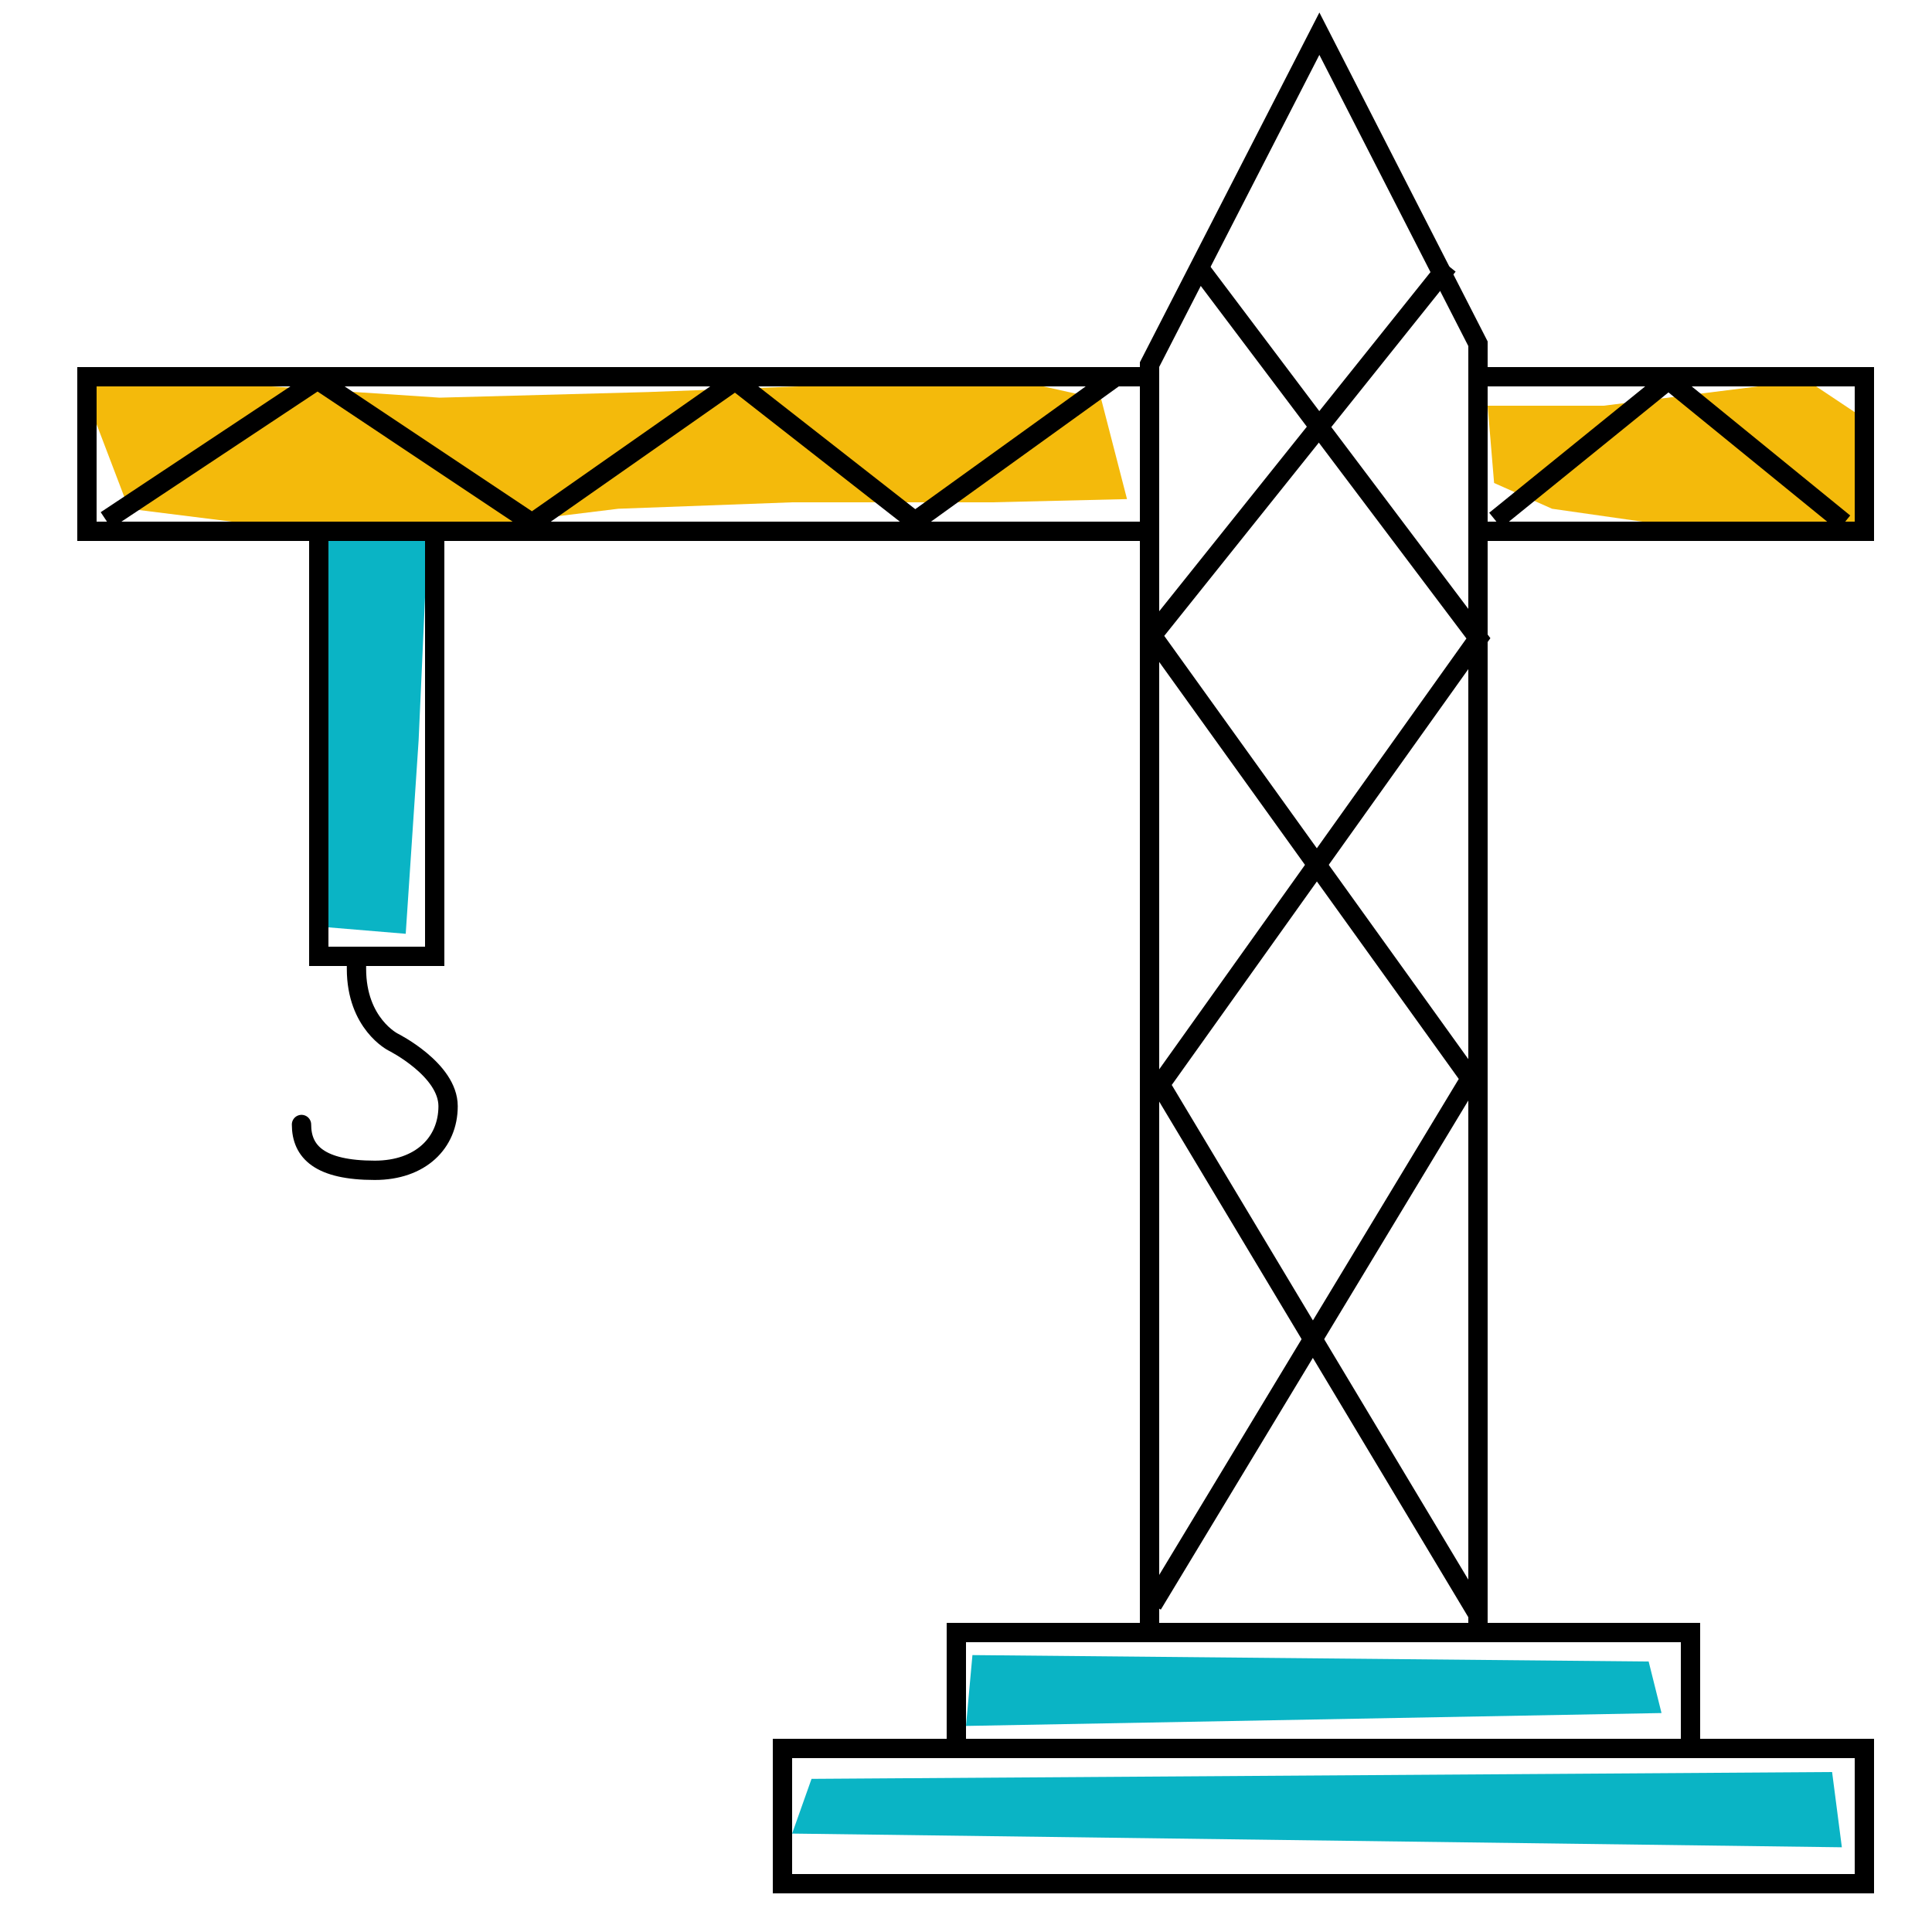
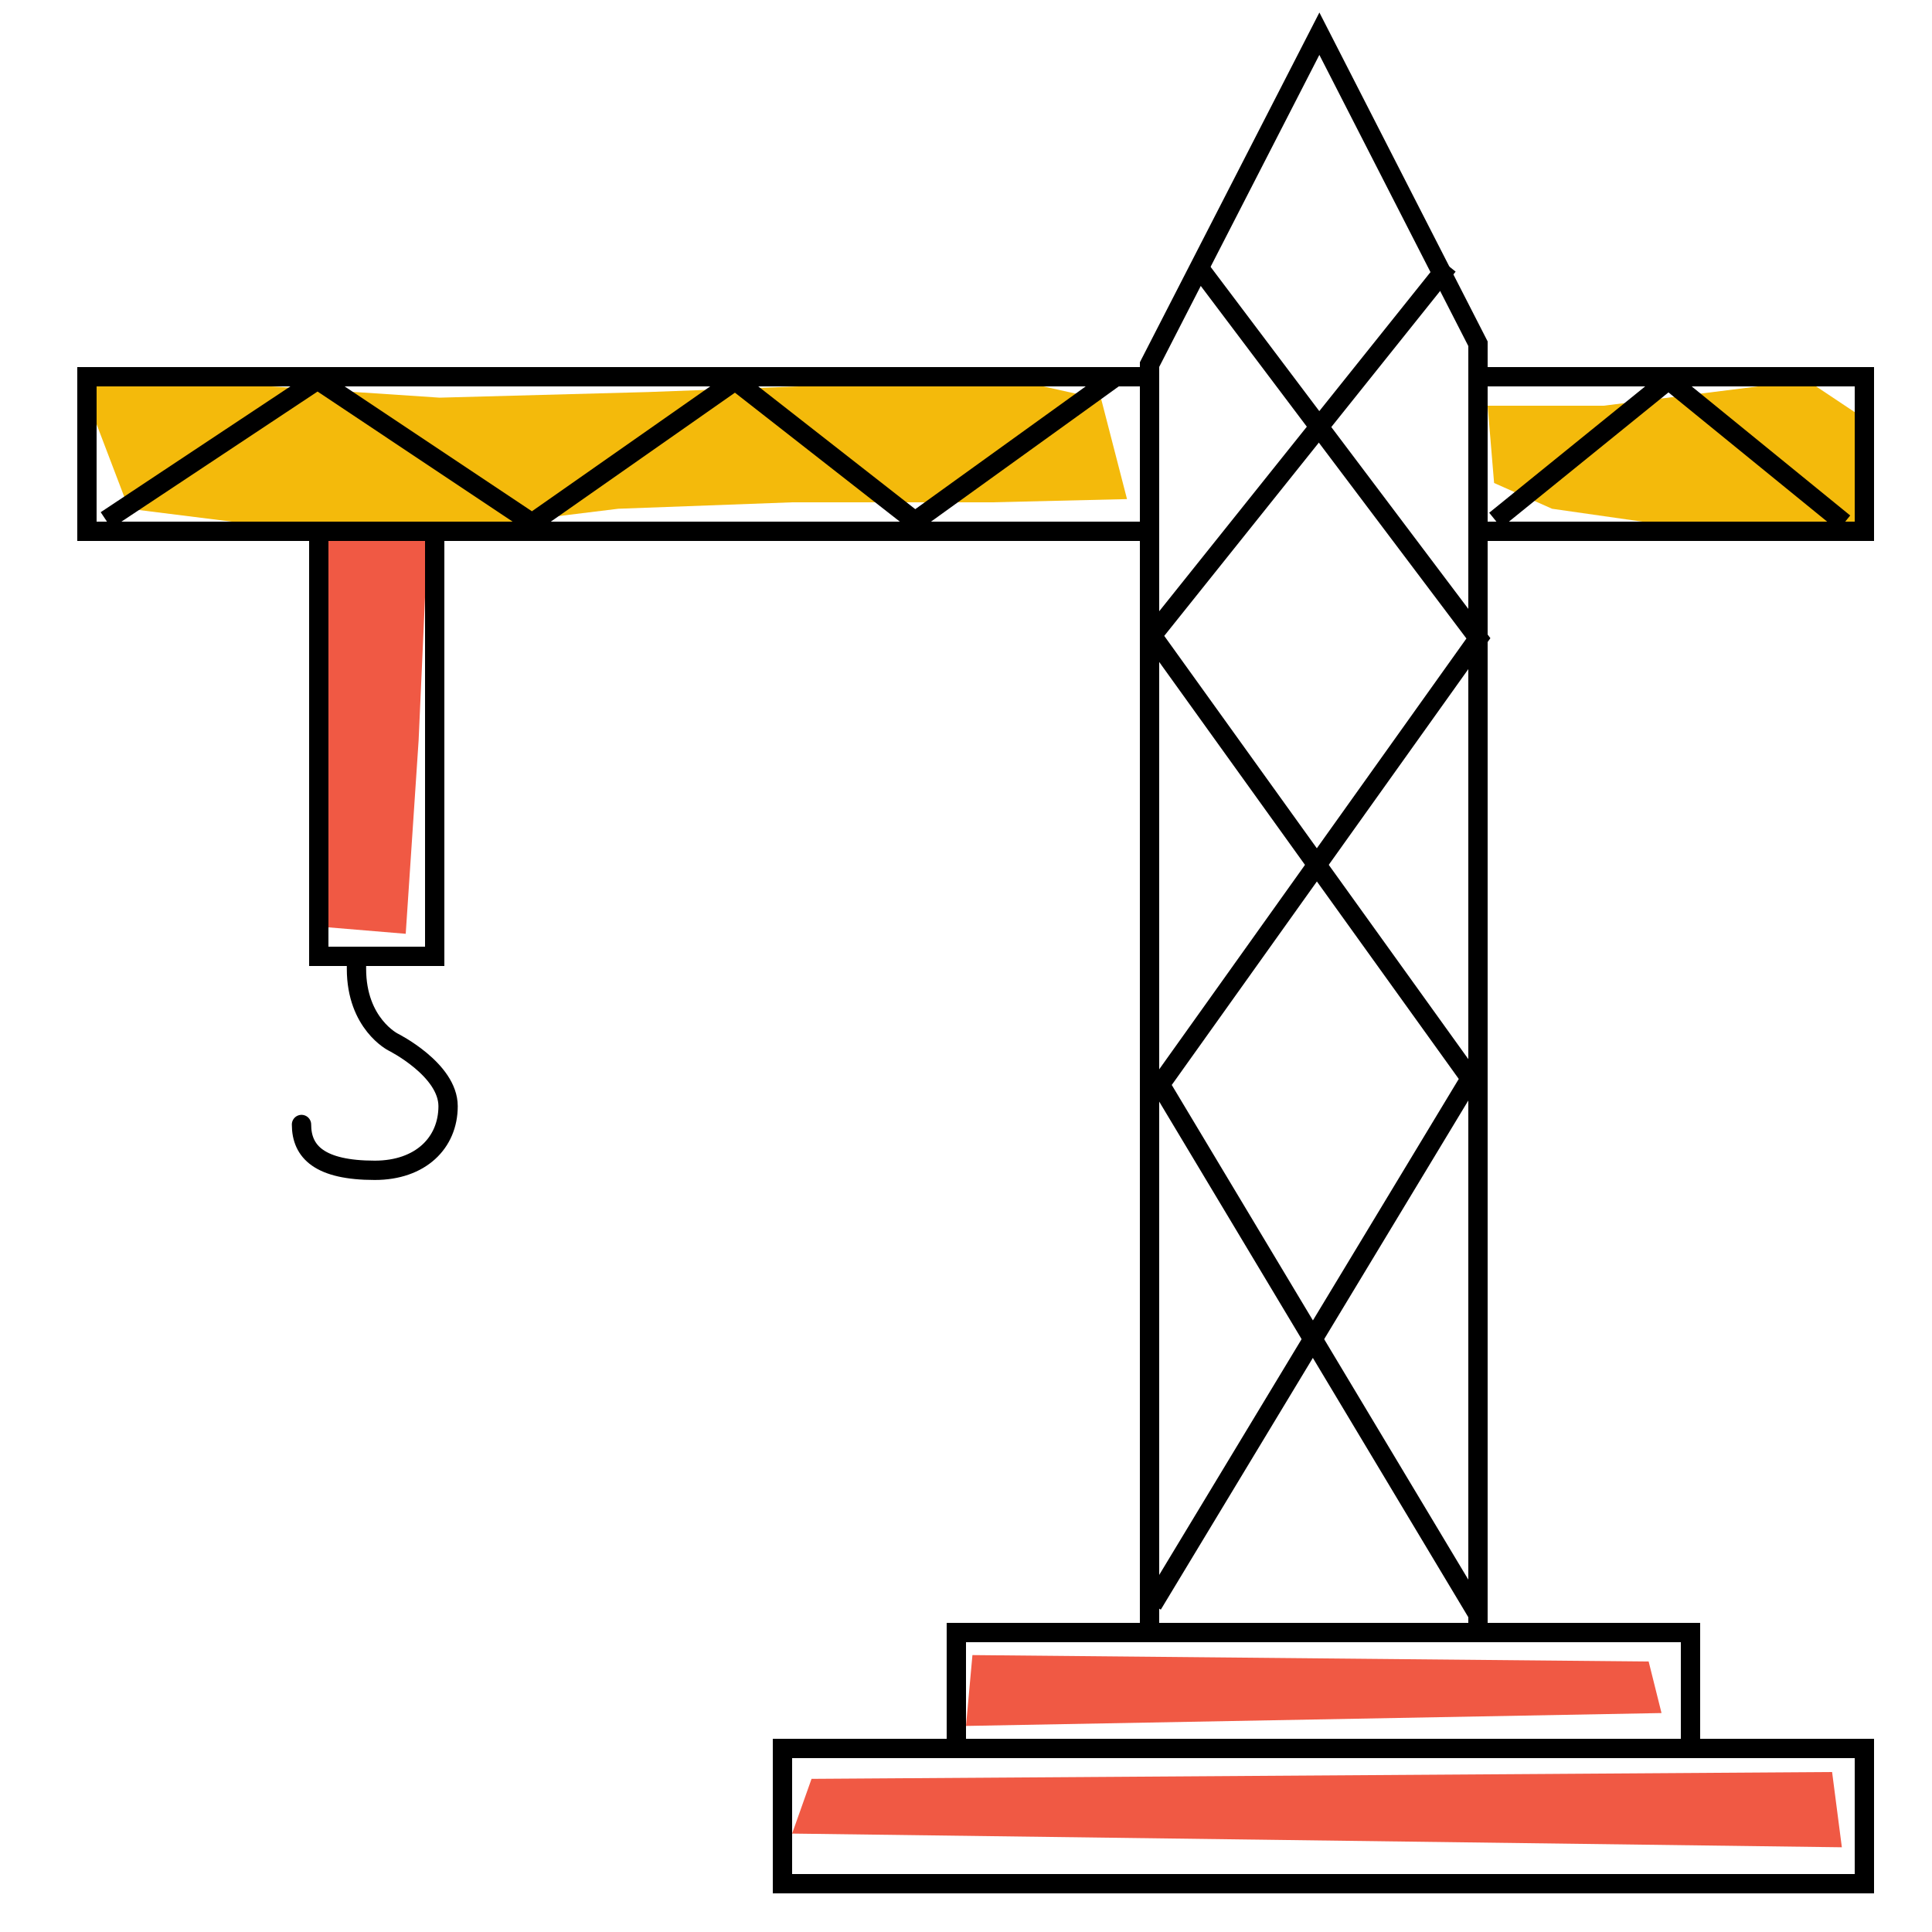
<svg xmlns="http://www.w3.org/2000/svg" version="1.1" id="Layer_1" x="0px" y="0px" width="100px" height="100px" viewBox="0 0 100 100" enable-background="new 0 0 100 100" xml:space="preserve">
-   <polygon fill="#0AB4C5" points="17,29 17,34 17,46 17,48 21,48.333 21.667,38.333 22,30.917 22.5,28 16,28 " />
+   <polygon fill="#F05944" points="17,29 17,34 17,46 17,48 21,48.333 21.667,38.333 22,30.917 22.5,28 16,28 " />
  <polygon fill="#F4BA0B" points="77,21 83,21 91,20 94,20 96,21.333 96.5,27.667 89.667,27 85,27 80.334,26.333 77.334,25 " />
  <polygon fill="#F4BA0B" points="3.999,19.333 22.75,20.583 33.542,20.292 41.333,20 48,20 54,20 57,20.667 58.334,25.833 51.334,26   41,26 32,26.333 22.5,27.5 12,27 6.667,26.333 " />
  <g>
    <rect x="40.5" y="90.5" fill="none" stroke="#000000" stroke-miterlimit="10" width="56" height="7" />
    <rect x="49.5" y="84.5" fill="none" stroke="#000000" stroke-miterlimit="10" width="38" height="6" />
    <rect x="16.5" y="27.5" fill="none" stroke="#000000" stroke-miterlimit="10" width="6" height="22" />
    <polygon fill="none" stroke="#000000" stroke-miterlimit="10" points="59.5,84.5 59.5,18.871 68.291,1.744 76.5,17.792 76.5,84.5     " />
    <rect x="4.5" y="19.5" fill="none" stroke="#000000" stroke-miterlimit="10" width="55" height="8" />
    <polyline fill="none" stroke="#000000" stroke-miterlimit="10" points="59.655,83.056 76.104,55.822 59.634,32.897 74.952,13.747     " />
    <polyline fill="none" stroke="#000000" stroke-miterlimit="10" points="76.501,83.57 60.053,56.134 76.522,33.04 61.984,13.747     " />
    <polyline fill="none" stroke="#000000" stroke-miterlimit="10" points="5.489,26.928 16.437,19.666 27.539,27.069 38.056,19.703    47.362,26.979 57.754,19.494  " />
    <rect x="76.5" y="19.5" fill="none" stroke="#000000" stroke-miterlimit="10" width="20" height="8" />
    <polyline fill="none" stroke="#000000" stroke-miterlimit="10" points="77.396,26.928 86.36,19.666 95.451,27.069  " />
    <path fill="none" stroke="#000000" stroke-linecap="round" stroke-miterlimit="10" d="M15.606,58.204   c0,1.423,0.948,2.371,3.793,2.371c2.371,0,3.794-1.422,3.794-3.32c0-1.896-2.845-3.318-2.845-3.318s-1.897-0.948-1.897-3.794   v-0.475" />
  </g>
-   <polygon fill="#0AB4C5" points="50.333,85.667 85.334,86 86,88.667 50,89.334 " />
-   <polygon fill="#0AB4C5" points="94.829,91.719 42.005,92.073 41,94.906 95.334,95.615 " />
+   <polygon fill="#F05944" points="50.333,85.667 85.334,86 86,88.667 50,89.334 " />
+   <polygon fill="#F05944" points="94.829,91.719 42.005,92.073 41,94.906 95.334,95.615 " />
</svg>
